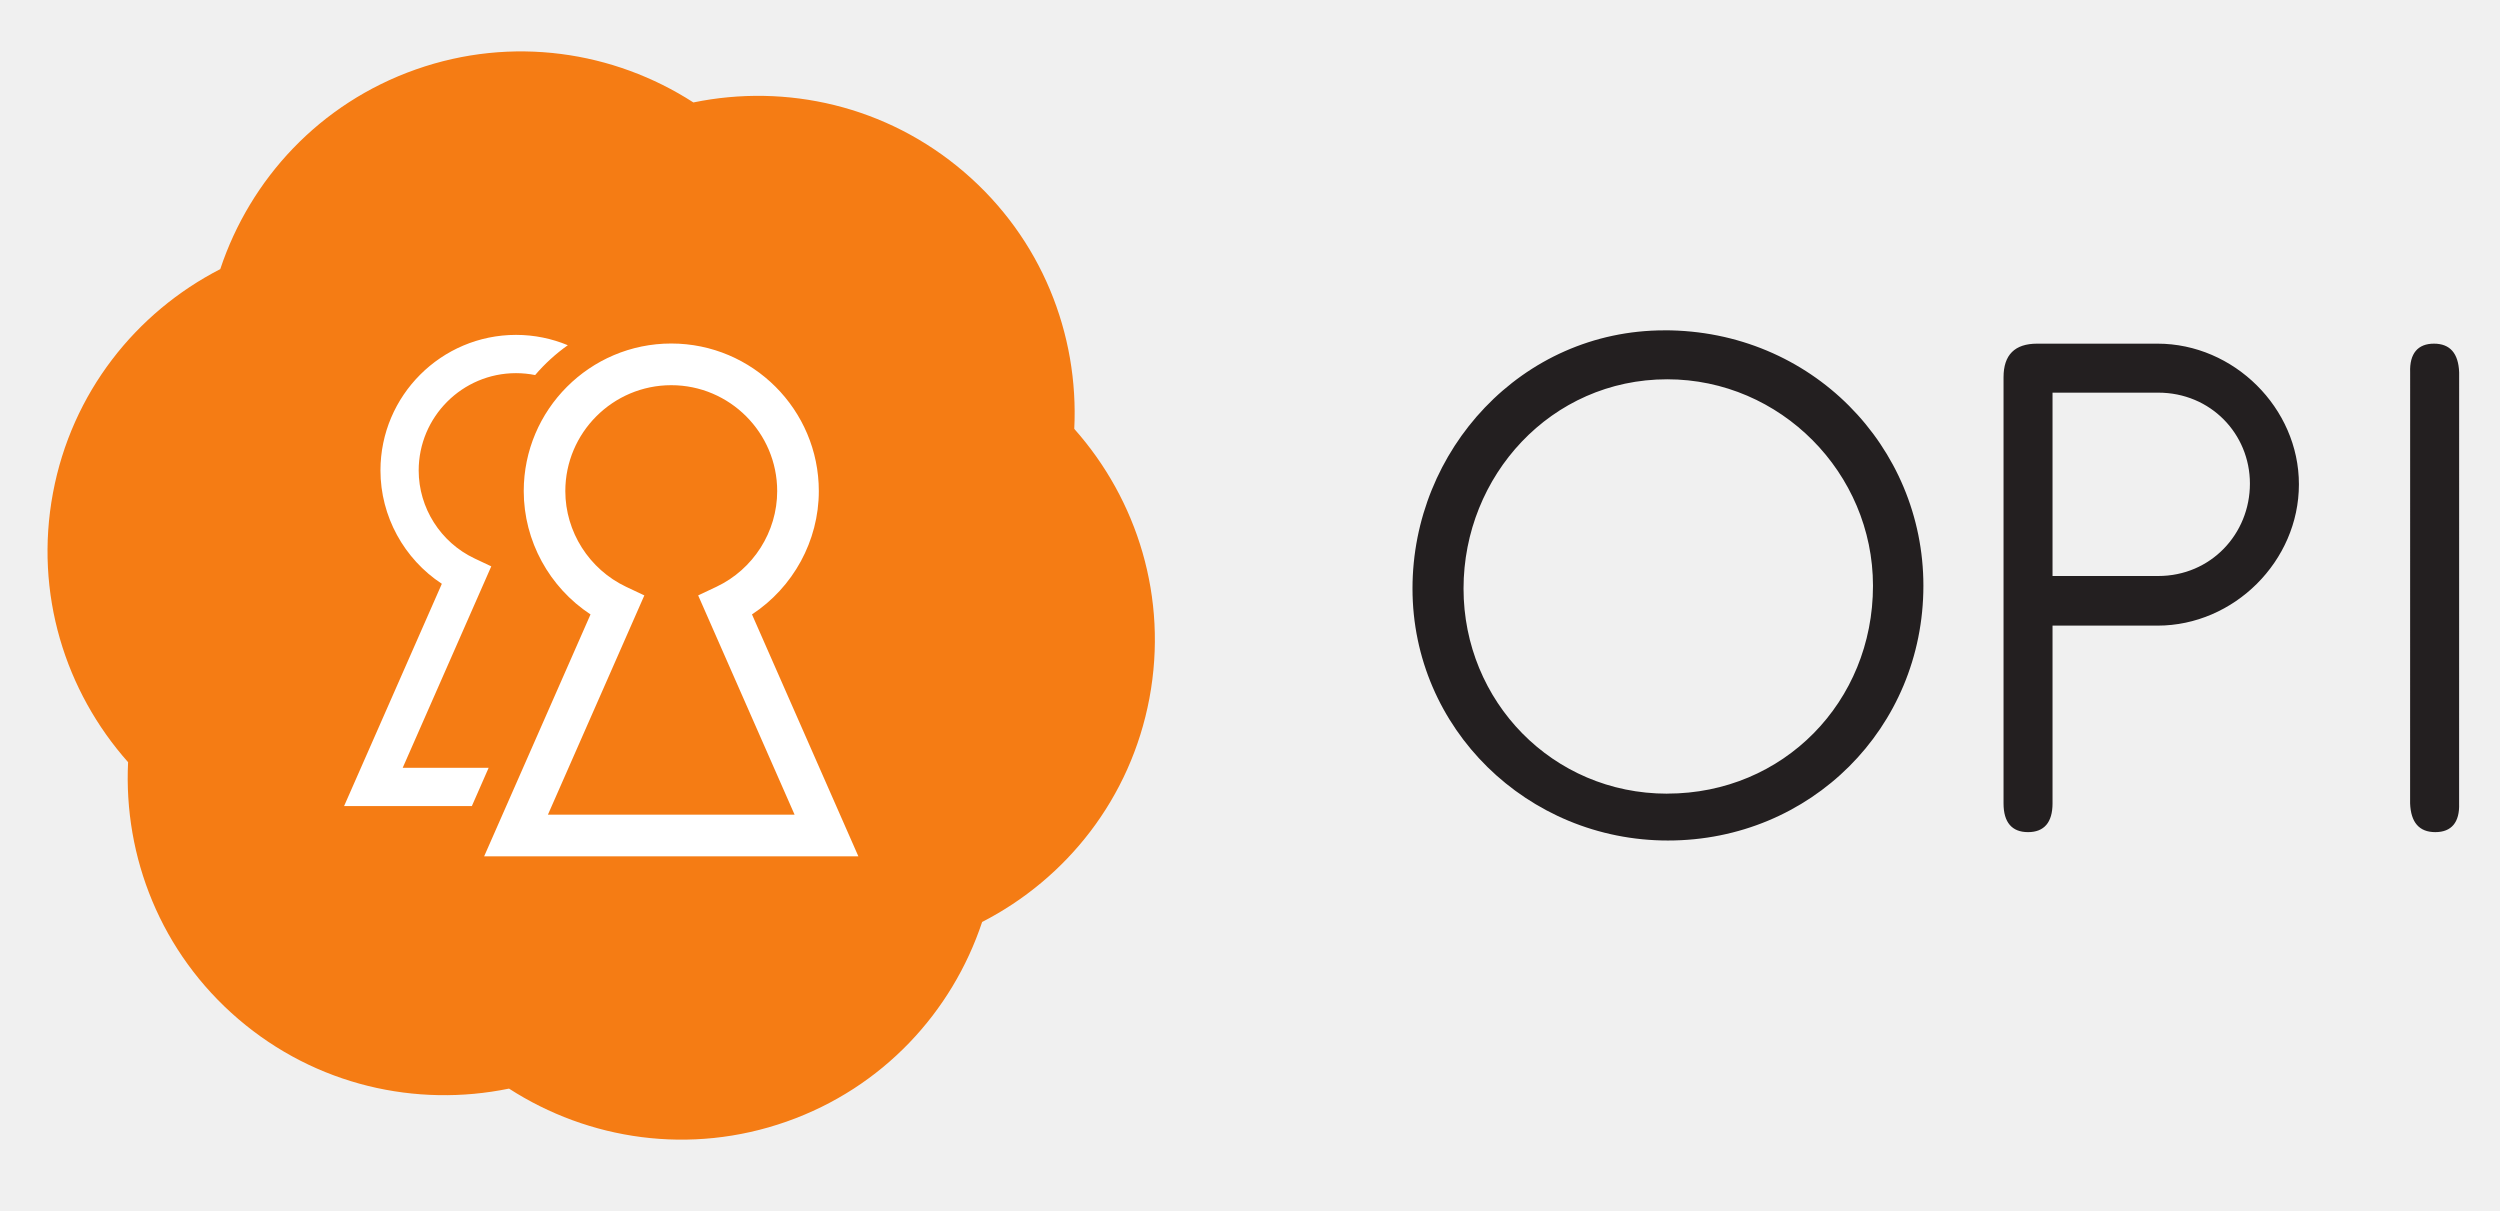
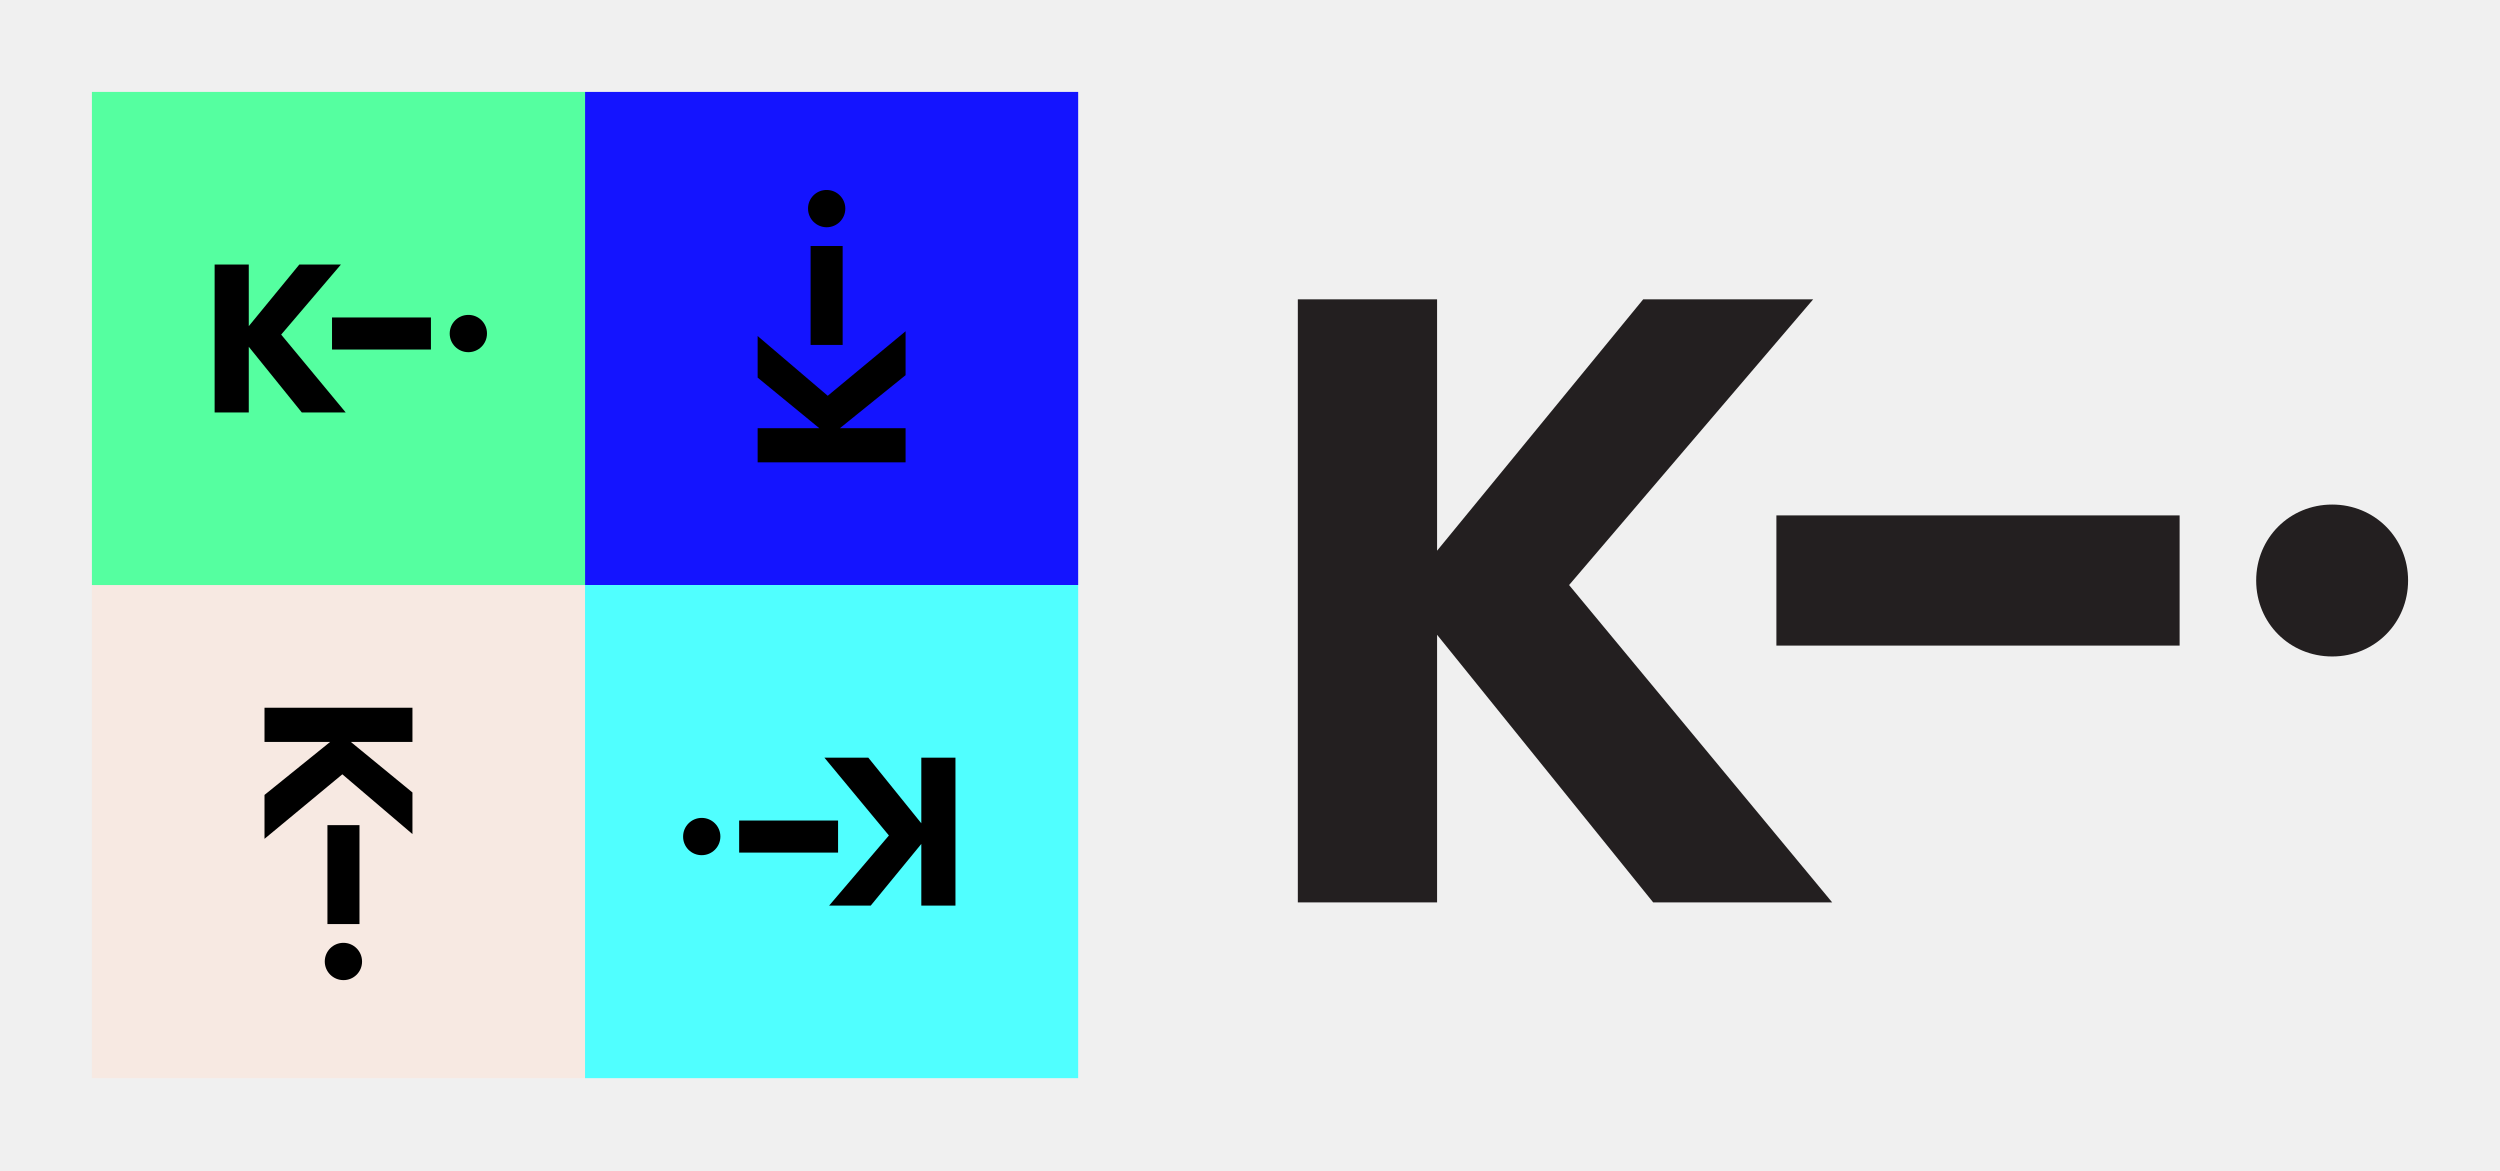
- <svg xmlns="http://www.w3.org/2000/svg" width="252" height="122" id="svg2" version="1.1">
-   <defs id="defs4" />
-   <g id="layer1" transform="translate(0,-930.3622)">
-     <g transform="matrix(4.913978,0,0,-4.913978,-46.70056,1096.668)" id="g10">
-       <path d="m 59.947,17.363 c 0.014,-0.389 -0.158,-0.589 -0.488,-0.589 -0.331,0 -0.502,0.2 -0.517,0.589 l 8e-4,8.842 c -0.014,0.388 0.158,0.589 0.489,0.589 0.33,0 0.502,-0.2 0.516,-0.589 l -7e-4,-8.842 z m -6.172,4.665 -2.168,0 0,3.761 2.168,0 c 1.077,0 1.881,-0.847 1.881,-1.866 0,-1.033 -0.803,-1.895 -1.881,-1.895 z m -0.014,4.766 -2.469,0 c -0.459,0 -0.69,-0.229 -0.69,-0.689 l 0,-8.742 c 0,-0.389 0.172,-0.589 0.503,-0.589 0.33,0 0.502,0.2 0.502,0.589 l 0,3.647 2.154,0 c 1.565,0 2.9,1.32 2.9,2.899 0,1.565 -1.335,2.885 -2.9,2.885 z M 43.703,17.563 c -2.355,0 -4.178,1.896 -4.178,4.207 0,2.312 1.794,4.293 4.178,4.293 2.326,0 4.221,-1.923 4.221,-4.235 0,-2.384 -1.838,-4.264 -4.221,-4.264 z m -0.057,9.504 c -2.929,0 -5.168,-2.455 -5.168,-5.297 0,-2.871 2.354,-5.168 5.24,-5.168 2.929,0 5.24,2.312 5.24,5.226 0,2.857 -2.297,5.24 -5.312,5.24" style="fill:#231f20;fill-opacity:1;fill-rule:nonzero;stroke:none" id="path16" />
-       <g id="g2998">
-         <path id="path14" style="fill:#ffffff;fill-opacity:1;fill-rule:nonzero;stroke:none" d="m 15.834,14.284 11.748,0 0,14.685 -11.748,0 0,-14.685 z" />
-         <path id="path18" style="fill:#f57c14;fill-opacity:1;fill-rule:nonzero;stroke:none" d="m 27.111,16.278 -2.182,4.962 c 0.844,0.554 1.371,1.508 1.371,2.53 0,1.669 -1.358,3.027 -3.027,3.027 -1.669,0 -3.026,-1.358 -3.026,-3.027 0,-1.023 0.526,-1.976 1.37,-2.53 l -2.182,-4.962 7.676,0 z m -7.928,1.031 0.344,0.784 -1.763,0 1.817,4.133 -0.345,0.163 c -0.695,0.329 -1.144,1.037 -1.144,1.803 0,1.101 0.895,1.997 1.996,1.997 0.134,0 0.266,-0.014 0.393,-0.039 0.197,0.231 0.422,0.436 0.67,0.612 -0.327,0.136 -0.686,0.212 -1.062,0.212 -1.533,0 -2.781,-1.247 -2.781,-2.781 0,-0.94 0.484,-1.816 1.259,-2.325 l -2.005,-4.559 2.621,0 z m 12.358,7.736 c 1.291,-1.454 1.926,-3.463 1.541,-5.522 -0.385,-2.059 -1.703,-3.704 -3.432,-4.592 -0.613,-1.845 -2.036,-3.4 -4.012,-4.095 -1.976,-0.696 -4.059,-0.377 -5.693,0.677 -1.904,-0.392 -3.962,0.064 -5.553,1.427 -1.591,1.363 -2.356,3.326 -2.261,5.269 -1.291,1.453 -1.926,3.463 -1.541,5.522 0.385,2.059 1.703,3.704 3.432,4.592 0.613,1.845 2.036,3.399 4.012,4.096 1.976,0.696 4.059,0.377 5.693,-0.677 1.904,0.392 3.962,-0.063 5.553,-1.427 1.591,-1.363 2.356,-3.327 2.26,-5.268 z m -7.716,-3.415 1.978,-4.498 -5.06,0 1.978,4.498 -0.375,0.177 c -0.757,0.359 -1.246,1.129 -1.246,1.962 0,1.198 0.975,2.173 2.173,2.173 1.198,0 2.173,-0.975 2.173,-2.173 0,-0.834 -0.489,-1.604 -1.246,-1.962 l -0.375,-0.177" />
+ <svg xmlns="http://www.w3.org/2000/svg" version="1.1" id="svg2" xml:space="preserve" width="272" height="127.305" viewBox="0 0 272 127.305">
+   <defs id="defs6">
+     <style id="style4526">.cls-1{fill:#f7e9e2;}</style>
+     <style id="style4552">.cls-1{fill:#55ffa0;}</style>
+     <style id="style4580">.cls-1{fill:#50ffff;}</style>
+     <style id="style4606">.cls-1{fill:#50ffff;}</style>
+     <style id="style4634">.cls-1{fill:#f7e9e2;}</style>
+     <style id="style4660">.cls-1{fill:#55ffa0;}</style>
+     <style id="style4686">.cls-1{fill:#1414ff;}</style>
+     <style id="style4712">.cls-1{fill:#50ffff;}</style>
+     <style id="style2">.cls-1{fill:#1414ff;}</style>
+     <style id="style2-2">.cls-1{fill:#f7e9e2;}</style>
+     <style id="style2-1">.cls-1{fill:#50ffff;}</style>
+     <style id="style2-8">.cls-1{fill:#55ffa0;}</style>
+   </defs>
+   <g id="g10" transform="matrix(1.333333,0,0,-1.333333,477.0859,409.3052)">
+     <g id="g12" transform="matrix(0.08201221,0,0,0.08201221,-251.9117,233.3448)">
+       <path d="M 138.551,349.906 343.629,600 H 512.742 L 269.895,315.742 531.668,0 H 353.555 L 138.551,266.254 V 0 H 0 V 600 H 138.551 V 349.906" style="fill:#231f20;fill-opacity:1;fill-rule:nonzero;stroke:none" id="path14" />
+       <path d="M 877.359,255.473 H 476.156 V 385.02 h 401.203 z m 227.321,64.769 c 0,-42.289 -33.28,-75.574 -75.53,-75.574 -42.33,0 -75.619,33.285 -75.619,75.574 0,42.293 33.289,75.578 75.619,75.578 42.25,0 75.53,-33.285 75.53,-75.578" style="fill:#231f20;fill-opacity:1;fill-rule:nonzero;stroke:none" id="path16" />
+     </g>
+     <g data-name="Lager 2" id="Lager_2-0" transform="matrix(0.75,0,0,-0.75,-189.8145,300)">
+       <g data-name="Lager 1" id="Lager_1-2-6" />
+     </g>
+     <g id="g4840" transform="matrix(0.268263,0,0,0.268263,-301.4062,219)">
+       <g id="Lager_2" data-name="Lager 2" transform="matrix(0,0.75,0.75,0,-32.31445,146.25)">
+         <g id="Lager_1-2" data-name="Lager 1">
+           <rect class="cls-1" width="200" height="200" id="rect8" x="5" y="0" style="fill:#1414ff;stroke-width:0.976" />
+           <path id="_Stansad_bana_" data-name="&lt;Stansad bana&gt;" d="M 68.62,95 89.13,70 H 106 L 81.76,98.43 107.93,130 H 90.12 L 68.62,103.37 V 130 H 54.77 V 70 h 13.85 z" />
+           <g id="_Grupp_" data-name="&lt;Grupp&gt;">
+             <path id="_Stansad_bana_2" data-name="&lt;Stansad bana&gt;" d="m 165.23,98 a 7.56,7.56 0 1 1 -7.55,-7.56 7.49,7.49 0 0 1 7.55,7.56 z m -22.73,6.48 h -40.12 v -13 h 40.12 z" />
+           </g>
+         </g>
+       </g>
+       <g id="Lager_2-2" data-name="Lager 2" transform="matrix(0,-0.75,-0.75,0,-32.31445,153.75)">
+         <g id="Lager_1-2-8" data-name="Lager 1">
+           <rect class="cls-1" width="200" height="200" id="rect8-9" x="5" y="0" style="fill:#f7e9e2;stroke-width:0.976" />
+           <path id="_Stansad_bana_-7" data-name="&lt;Stansad bana&gt;" d="M 68.62,95 89.13,70 H 106 L 81.76,98.43 107.93,130 H 90.12 L 68.62,103.37 V 130 H 54.77 V 70 h 13.85 z" />
+           <g id="_Grupp_-3" data-name="&lt;Grupp&gt;">
+             <path id="_Stansad_bana_2-6" data-name="&lt;Stansad bana&gt;" d="m 165.23,98 a 7.56,7.56 0 1 1 -7.55,-7.56 7.49,7.49 0 0 1 7.55,7.56 z m -22.73,6.48 h -40.12 v -13 h 40.12 z" />
+           </g>
+         </g>
+       </g>
+       <g id="Lager_2-29" data-name="Lager 2" transform="matrix(-0.75,0,0,0.75,121.4356,-2.499999e-7)">
+         <g id="Lager_1-2-3" data-name="Lager 1">
+           <rect class="cls-1" width="200" height="200" id="rect8-1" x="5" y="0" style="fill:#50ffff;stroke-width:0.976" />
+           <path id="_Stansad_bana_-9" data-name="&lt;Stansad bana&gt;" d="M 68.62,95 89.13,70 H 106 L 81.76,98.43 107.93,130 H 90.12 L 68.62,103.37 V 130 H 54.77 V 70 h 13.85 z" />
+           <g id="_Grupp_-4" data-name="&lt;Grupp&gt;">
+             <path id="_Stansad_bana_2-7" data-name="&lt;Stansad bana&gt;" d="m 165.23,98 a 7.56,7.56 0 1 1 -7.55,-7.56 7.49,7.49 0 0 1 7.55,7.56 z m -22.73,6.48 h -40.12 v -13 h 40.12 z" />
+           </g>
+         </g>
+       </g>
+       <g id="Lager_2-4" data-name="Lager 2" transform="matrix(0.75,0,0,-0.75,-186.0645,300)">
+         <g id="Lager_1-2-5" data-name="Lager 1">
+           <rect class="cls-1" width="200" height="200" id="rect8-0" x="5" y="0" style="fill:#55ffa0;stroke-width:0.976" />
+           <path id="_Stansad_bana_-3" data-name="&lt;Stansad bana&gt;" d="M 68.62,95 89.13,70 H 106 L 81.76,98.43 107.93,130 H 90.12 L 68.62,103.37 V 130 H 54.77 V 70 h 13.85 z" />
+           <g id="_Grupp_-6" data-name="&lt;Grupp&gt;">
+             <path id="_Stansad_bana_2-1" data-name="&lt;Stansad bana&gt;" d="m 165.23,98 a 7.56,7.56 0 1 1 -7.55,-7.56 7.49,7.49 0 0 1 7.55,7.56 z m -22.73,6.48 h -40.12 v -13 h 40.12 z" />
+           </g>
+         </g>
      </g>
    </g>
  </g>
</svg>
